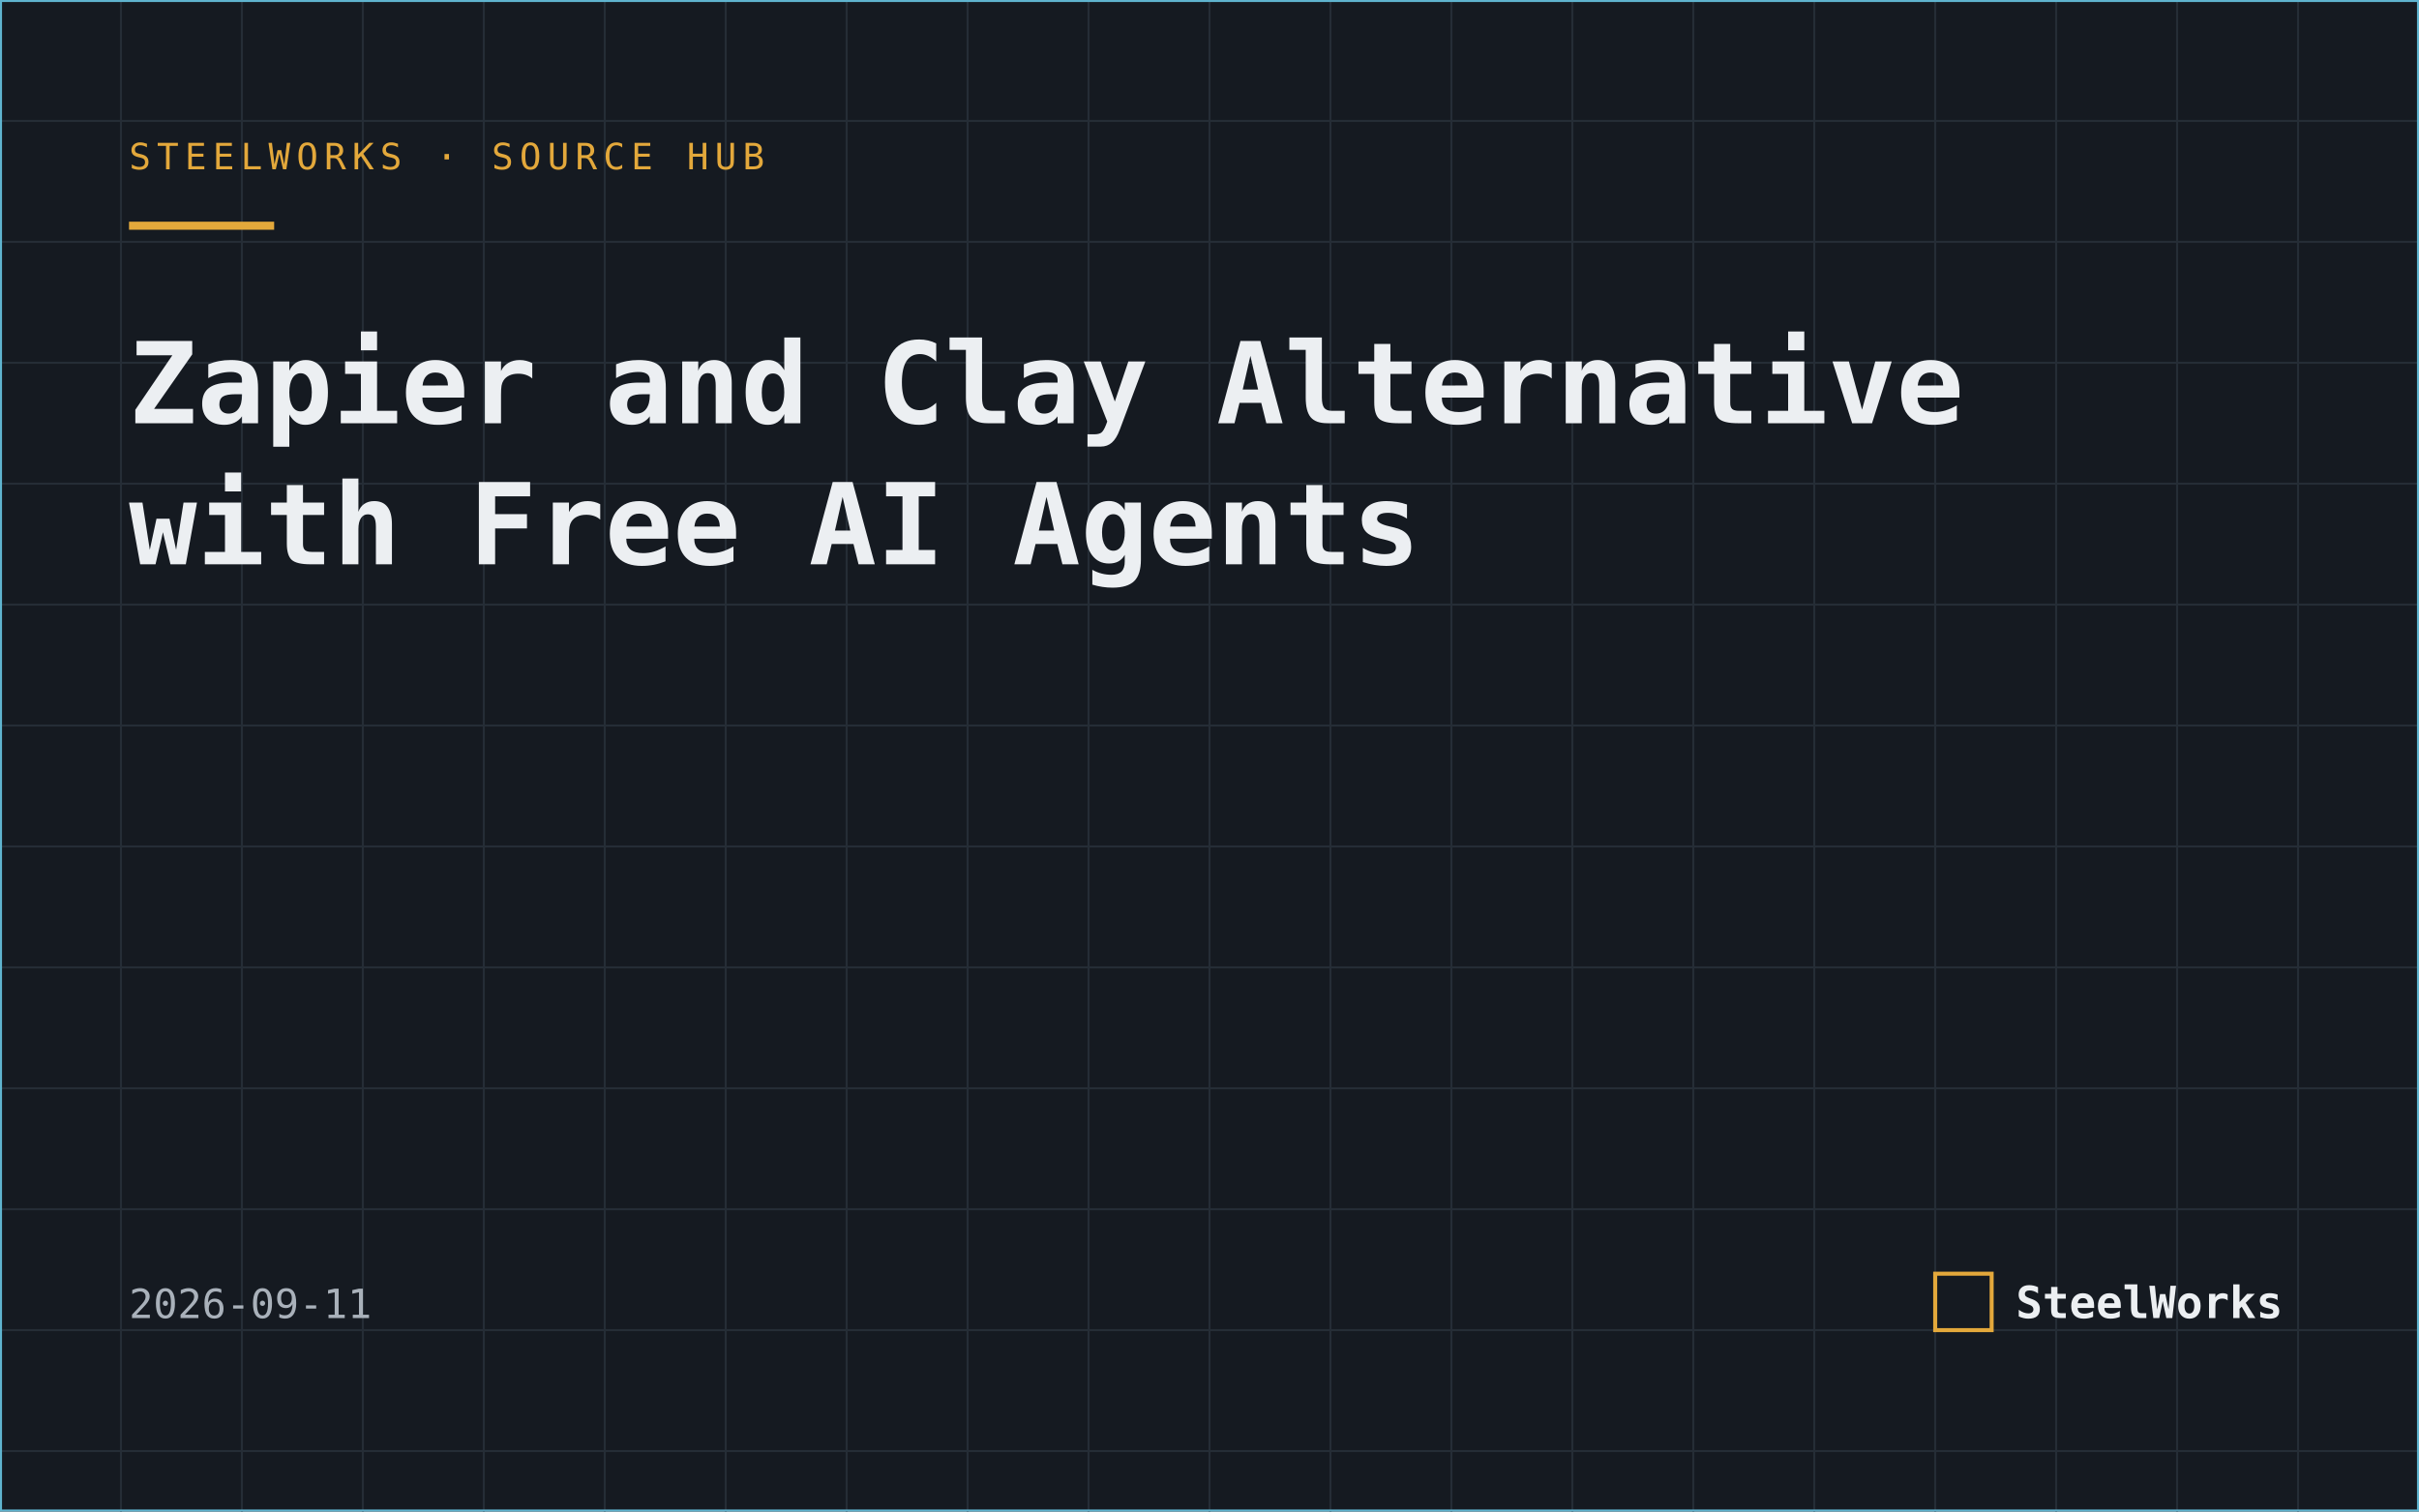
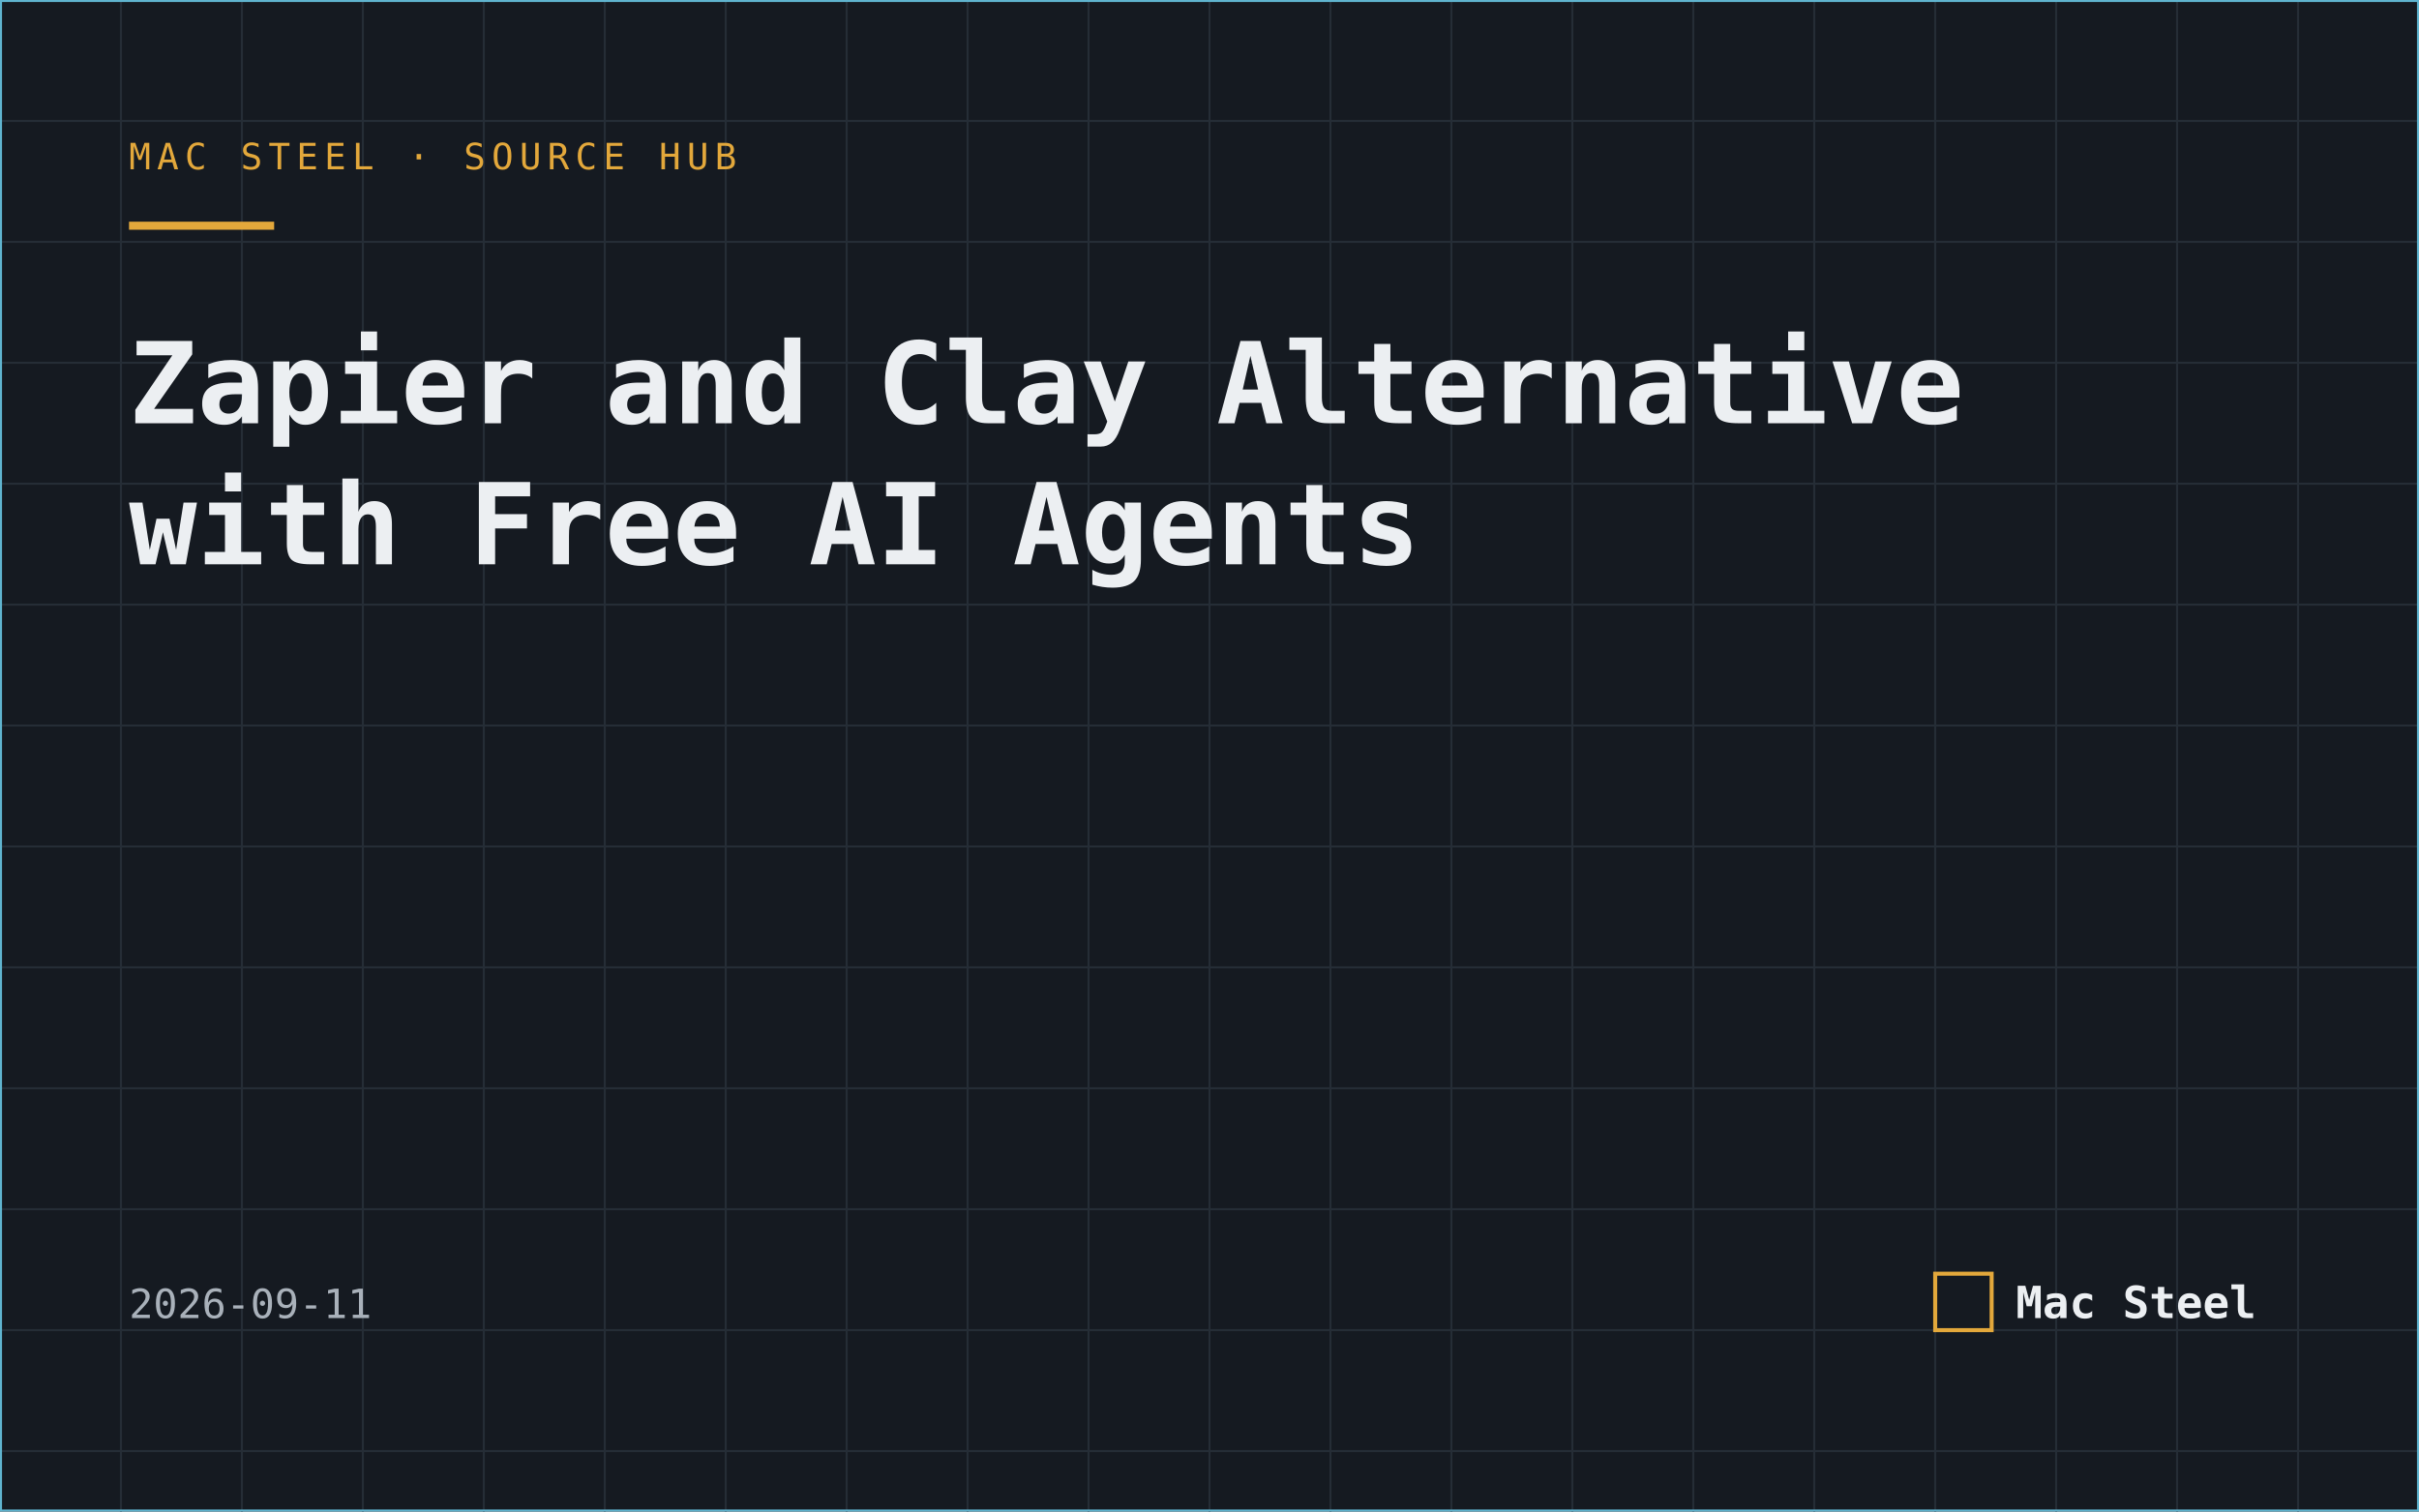
<svg xmlns="http://www.w3.org/2000/svg" viewBox="0 0 1200 750" width="1200" height="750" role="img" aria-label="Source hub: Zapier and Clay Alternative with Free AI Agents">
  <rect width="1200" height="750" fill="#151a21" />
  <line x1="60" y1="0" x2="60" y2="750" stroke="#252d36" stroke-width="1" />
  <line x1="120" y1="0" x2="120" y2="750" stroke="#252d36" stroke-width="1" />
  <line x1="180" y1="0" x2="180" y2="750" stroke="#252d36" stroke-width="1" />
  <line x1="240" y1="0" x2="240" y2="750" stroke="#252d36" stroke-width="1" />
  <line x1="300" y1="0" x2="300" y2="750" stroke="#252d36" stroke-width="1" />
  <line x1="360" y1="0" x2="360" y2="750" stroke="#252d36" stroke-width="1" />
  <line x1="420" y1="0" x2="420" y2="750" stroke="#252d36" stroke-width="1" />
  <line x1="480" y1="0" x2="480" y2="750" stroke="#252d36" stroke-width="1" />
  <line x1="540" y1="0" x2="540" y2="750" stroke="#252d36" stroke-width="1" />
  <line x1="600" y1="0" x2="600" y2="750" stroke="#252d36" stroke-width="1" />
  <line x1="660" y1="0" x2="660" y2="750" stroke="#252d36" stroke-width="1" />
  <line x1="720" y1="0" x2="720" y2="750" stroke="#252d36" stroke-width="1" />
  <line x1="780" y1="0" x2="780" y2="750" stroke="#252d36" stroke-width="1" />
  <line x1="840" y1="0" x2="840" y2="750" stroke="#252d36" stroke-width="1" />
  <line x1="900" y1="0" x2="900" y2="750" stroke="#252d36" stroke-width="1" />
  <line x1="960" y1="0" x2="960" y2="750" stroke="#252d36" stroke-width="1" />
  <line x1="1020" y1="0" x2="1020" y2="750" stroke="#252d36" stroke-width="1" />
  <line x1="1080" y1="0" x2="1080" y2="750" stroke="#252d36" stroke-width="1" />
  <line x1="1140" y1="0" x2="1140" y2="750" stroke="#252d36" stroke-width="1" />
  <line x1="0" y1="60" x2="1200" y2="60" stroke="#252d36" stroke-width="1" />
  <line x1="0" y1="120" x2="1200" y2="120" stroke="#252d36" stroke-width="1" />
  <line x1="0" y1="180" x2="1200" y2="180" stroke="#252d36" stroke-width="1" />
  <line x1="0" y1="240" x2="1200" y2="240" stroke="#252d36" stroke-width="1" />
  <line x1="0" y1="300" x2="1200" y2="300" stroke="#252d36" stroke-width="1" />
  <line x1="0" y1="360" x2="1200" y2="360" stroke="#252d36" stroke-width="1" />
  <line x1="0" y1="420" x2="1200" y2="420" stroke="#252d36" stroke-width="1" />
  <line x1="0" y1="480" x2="1200" y2="480" stroke="#252d36" stroke-width="1" />
  <line x1="0" y1="540" x2="1200" y2="540" stroke="#252d36" stroke-width="1" />
  <line x1="0" y1="600" x2="1200" y2="600" stroke="#252d36" stroke-width="1" />
  <line x1="0" y1="660" x2="1200" y2="660" stroke="#252d36" stroke-width="1" />
  <line x1="0" y1="720" x2="1200" y2="720" stroke="#252d36" stroke-width="1" />
-   <text x="64" y="84" font-family="JetBrains Mono, ui-monospace, Menlo, Consolas, monospace" font-size="18" fill="#e3a83b" text-anchor="start" font-weight="normal" letter-spacing="3">STEELWORKS · SOURCE HUB</text>
+   <text x="64" y="84" font-family="JetBrains Mono, ui-monospace, Menlo, Consolas, monospace" font-size="18" fill="#e3a83b" text-anchor="start" font-weight="normal" letter-spacing="3">MAC STEEL · SOURCE HUB</text>
  <rect x="64" y="110" width="72" height="4" fill="#e3a83b" />
  <text x="64" y="210" font-family="JetBrains Mono, ui-monospace, Menlo, Consolas, monospace" font-size="56" fill="#eceff2" text-anchor="start" font-weight="bold">Zapier and Clay Alternative</text>
  <text x="64" y="280" font-family="JetBrains Mono, ui-monospace, Menlo, Consolas, monospace" font-size="56" fill="#eceff2" text-anchor="start" font-weight="bold">with Free AI Agents</text>
  <text x="64" y="654" font-family="JetBrains Mono, ui-monospace, Menlo, Consolas, monospace" font-size="20" fill="#a9b1ba" text-anchor="start" font-weight="normal">2026-09-11</text>
  <rect x="960" y="632" width="28" height="28" fill="none" stroke="#e3a83b" stroke-width="2" />
-   <text x="1000" y="654" font-family="JetBrains Mono, ui-monospace, Menlo, Consolas, monospace" font-size="22" fill="#eceff2" text-anchor="start" font-weight="bold">SteelWorks</text>
+   <text x="1000" y="654" font-family="JetBrains Mono, ui-monospace, Menlo, Consolas, monospace" font-size="22" fill="#eceff2" text-anchor="start" font-weight="bold">Mac Steel</text>
  <rect x="0.5" y="0.5" width="1199" height="749" fill="none" stroke="#5fb4cf" stroke-width="1" />
</svg>
